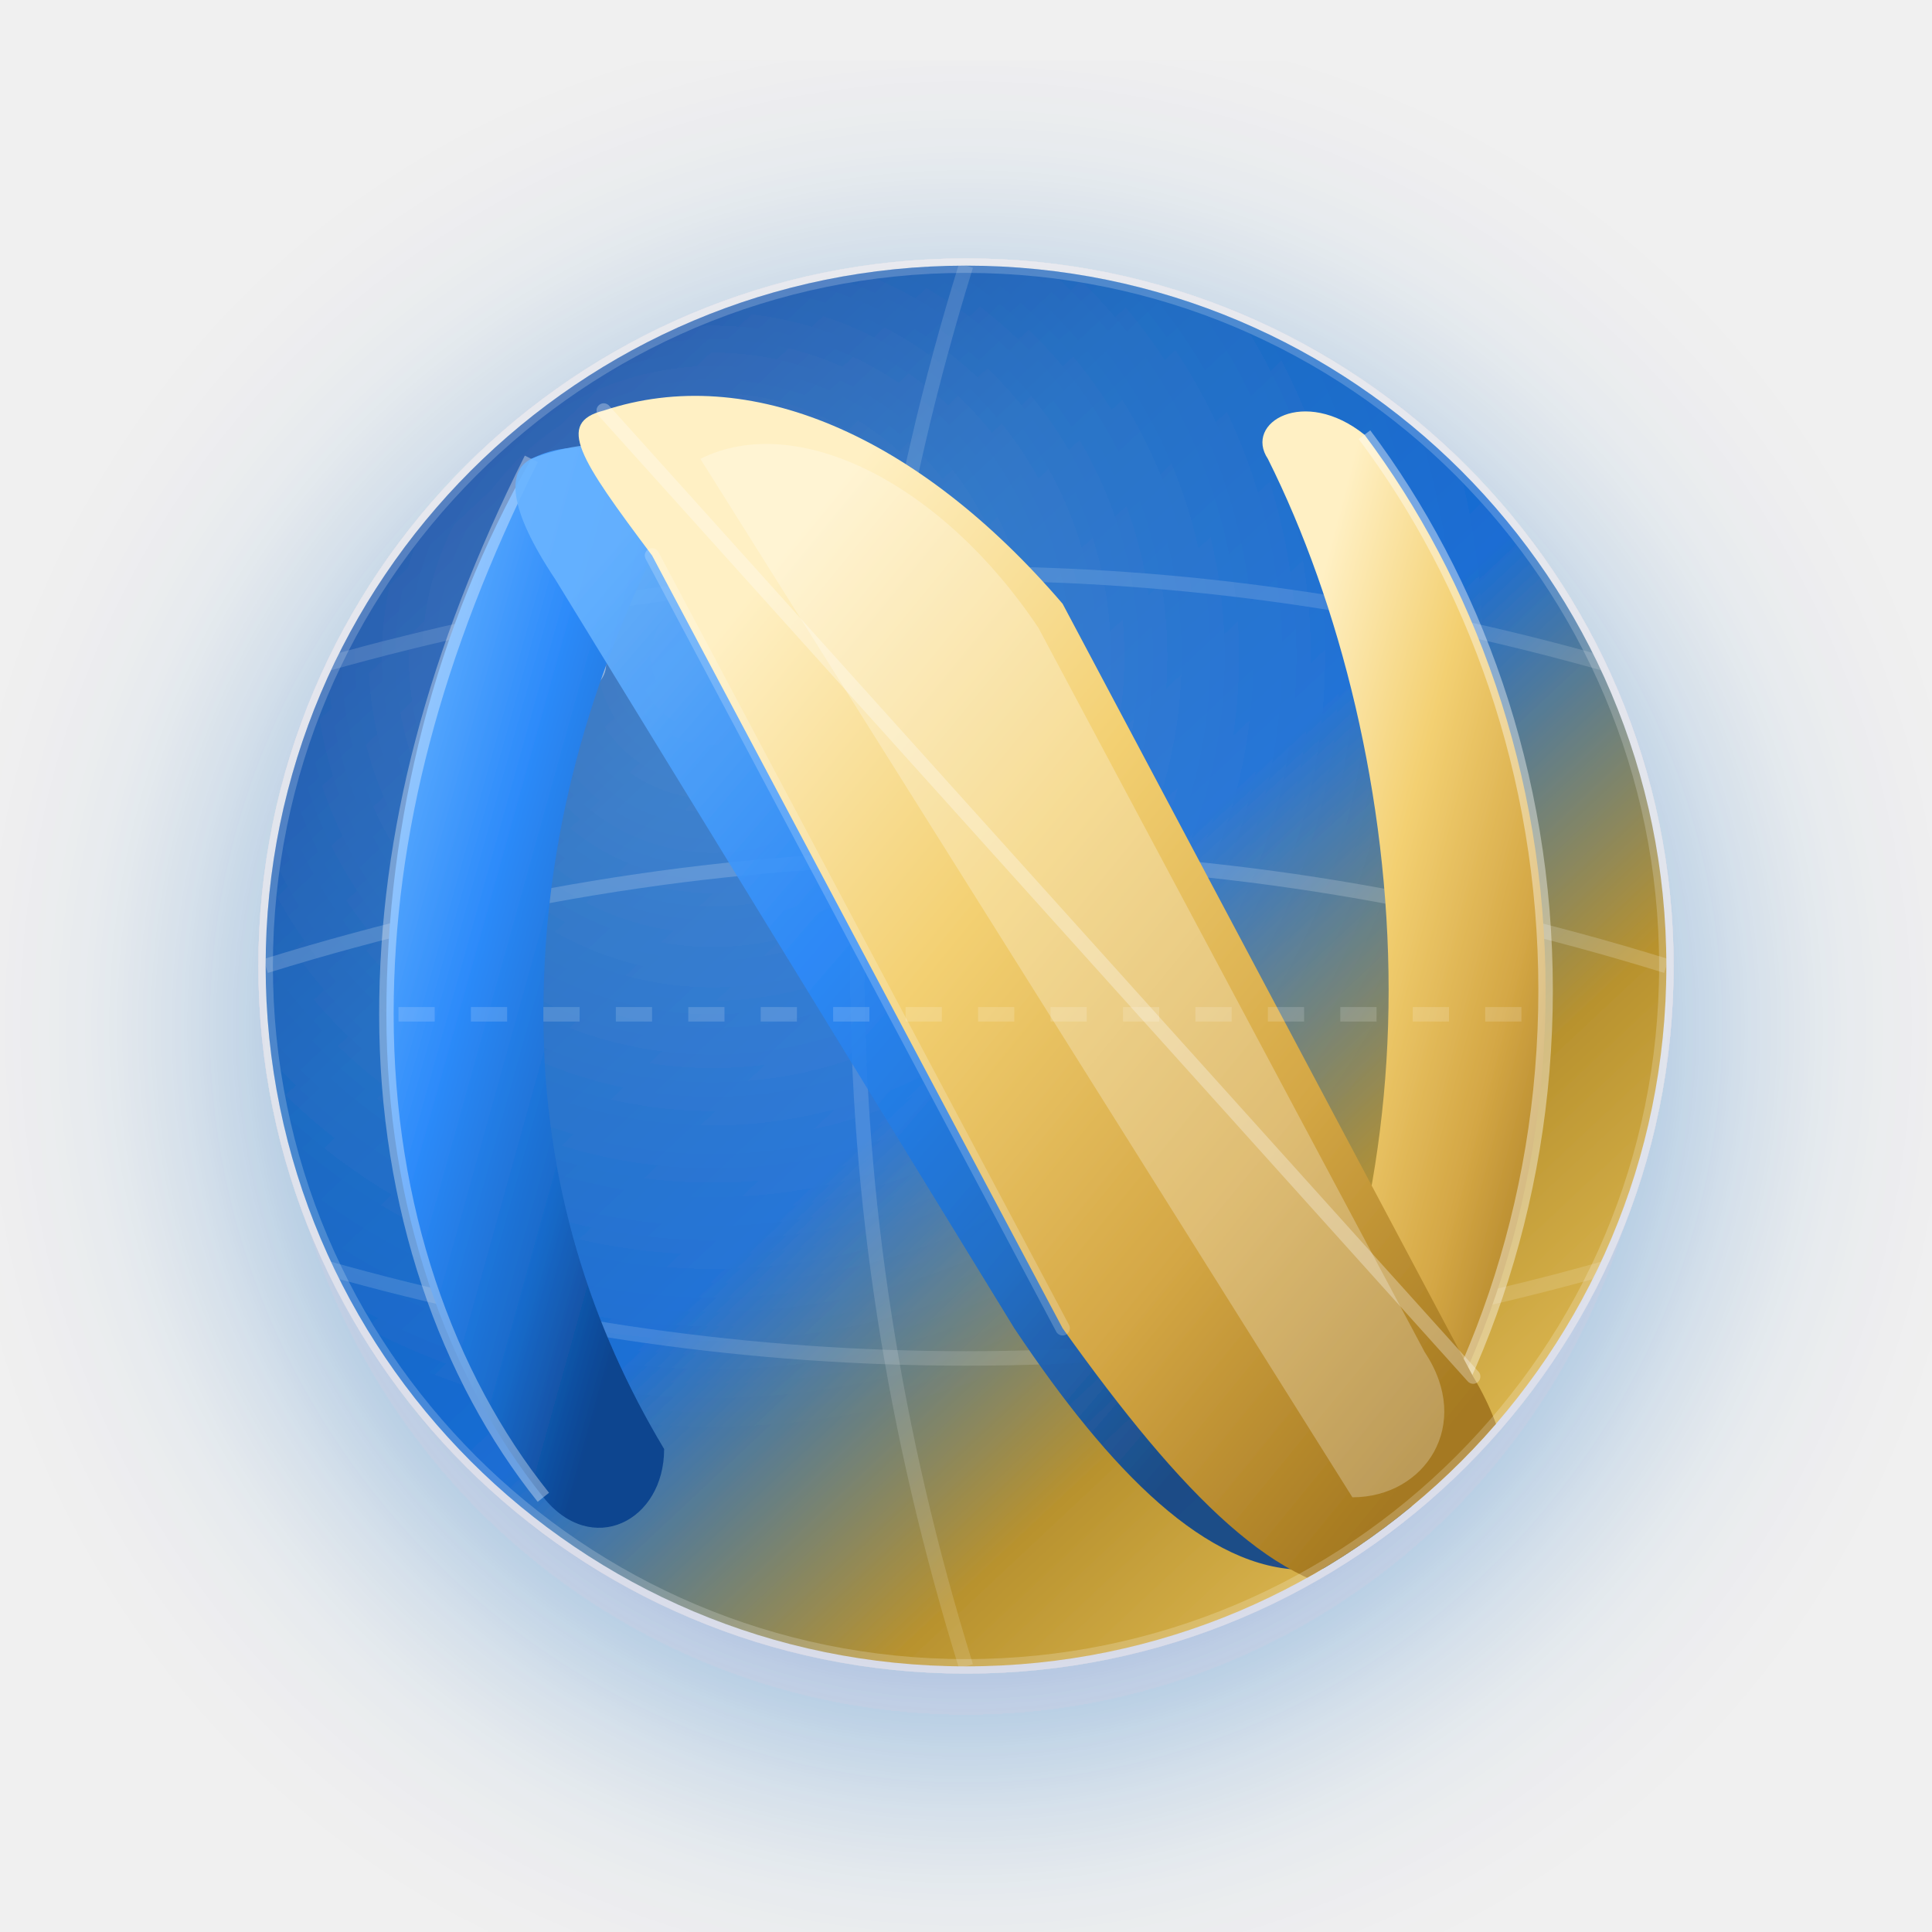
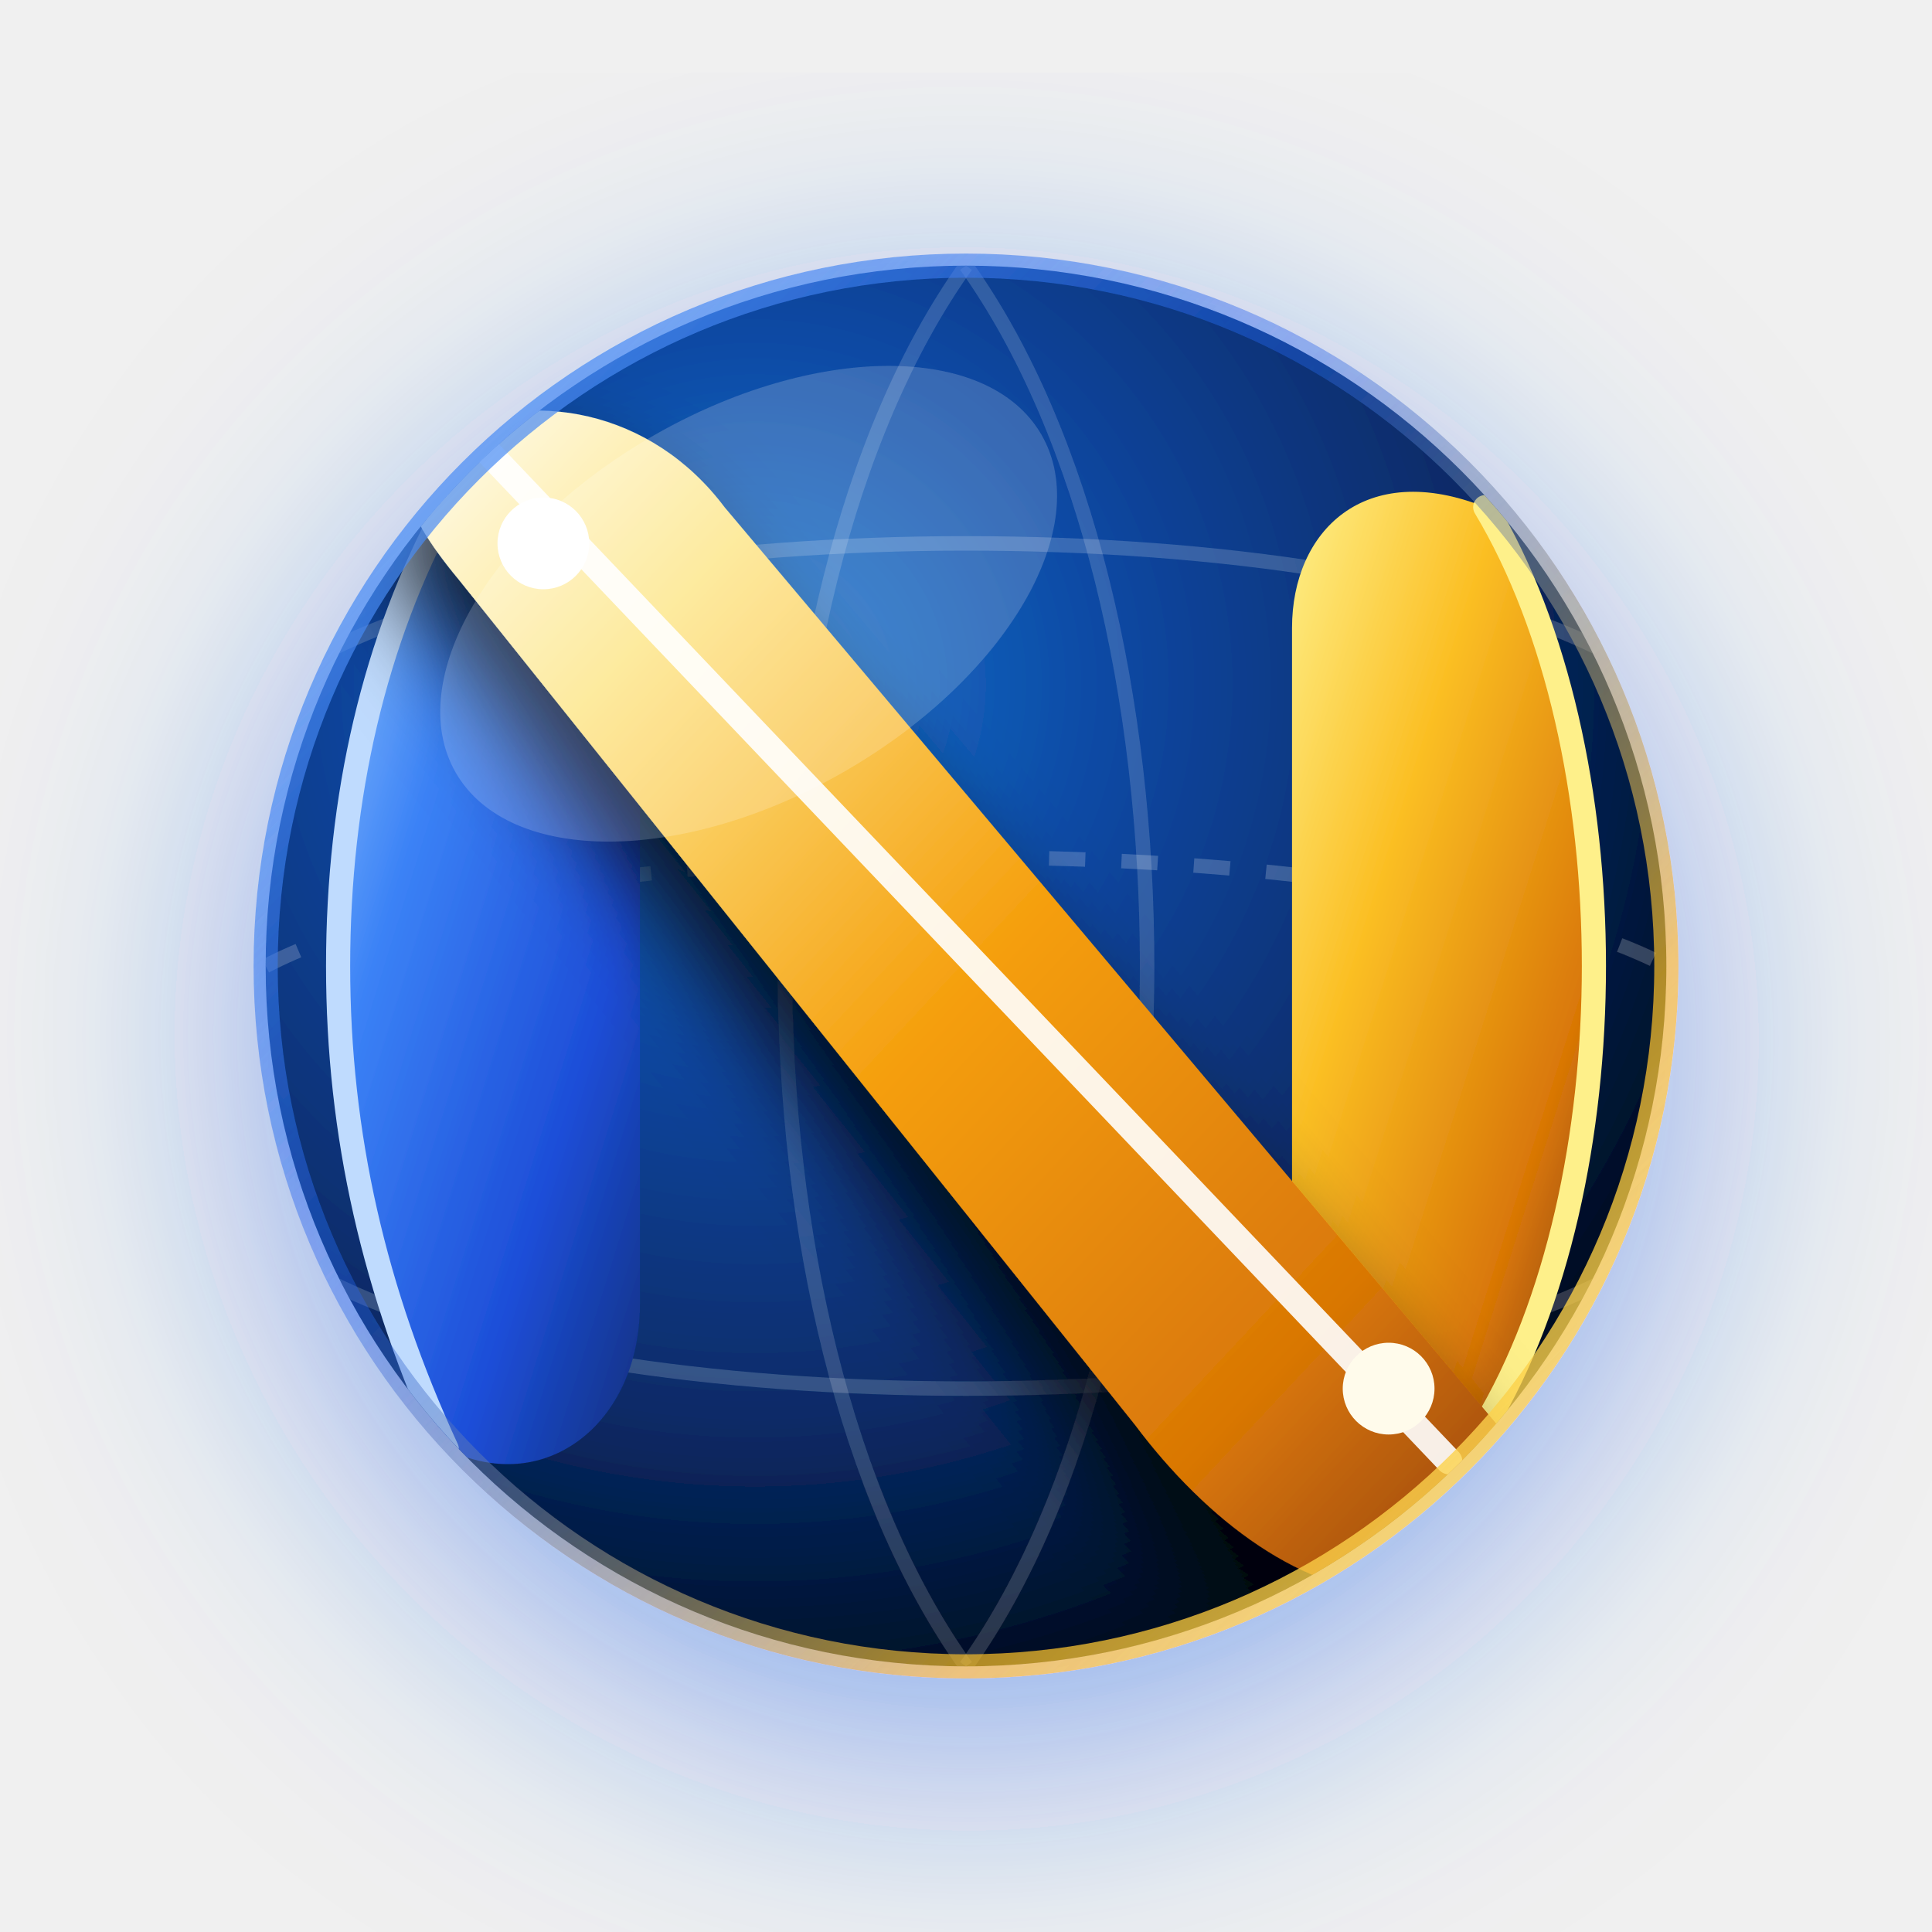
<svg xmlns="http://www.w3.org/2000/svg" viewBox="0 0 160 160" width="100%" height="100%" fill="none">
  <defs>
-     <linearGradient id="ed_sphere_grad" x1="15%" y1="10%" x2="90%" y2="90%">
-       <stop offset="0%" stop-color="#0d47a1" />
-       <stop offset="26%" stop-color="#1565c0" />
-       <stop offset="52%" stop-color="#1a6dd4" />
-       <stop offset="78%" stop-color="#b8922e" />
-       <stop offset="100%" stop-color="#e6c15a" />
+     <radialGradient id="em_dark_sphere_bg_grad" cx="35%" cy="30%" r="75%">
+       <stop offset="0%" stop-color="#1976D2" />
+       <stop offset="35%" stop-color="#0D47A1" />
+       <stop offset="70%" stop-color="#082A66" />
+       <stop offset="90%" stop-color="#031433" />
+       <stop offset="100%" stop-color="#010A1A" />
+     </radialGradient>
+     <linearGradient id="em_dark_sphere_rim_grad" x1="0%" y1="0%" x2="100%" y2="100%">
+       <stop offset="0%" stop-color="#60A5FA" stop-opacity="0.9" />
+       <stop offset="40%" stop-color="#2563EB" stop-opacity="0.4" />
+       <stop offset="75%" stop-color="#FBBF24" stop-opacity="0.7" />
+       <stop offset="100%" stop-color="#FEF08A" stop-opacity="0.95" />
    </linearGradient>
-     <radialGradient id="ed_highlight_grad" cx="32%" cy="28%" r="65%">
-       <stop offset="0%" stop-color="#FFFFFF" stop-opacity="0.22" />
-       <stop offset="45%" stop-color="#FFFFFF" stop-opacity="0.10" />
-       <stop offset="85%" stop-color="#FFFFFF" stop-opacity="0.0" />
-     </radialGradient>
-     <filter id="ed_shadow_filter" x="-30%" y="-30%" width="160%" height="160%">
-       <feDropShadow dx="0" dy="5" stdDeviation="12" flood-color="#1565c0" flood-opacity="0.45" />
+     <linearGradient id="em_dark_n_left_pillar_grad" x1="0%" y1="0%" x2="100%" y2="100%">
+       <stop offset="0%" stop-color="#93C5FD" />
+       <stop offset="30%" stop-color="#3B82F6" />
+       <stop offset="70%" stop-color="#1D4ED8" />
+       <stop offset="100%" stop-color="#0F2F7D" />
+     </linearGradient>
+     <linearGradient id="em_dark_n_diag_gold_grad" x1="0%" y1="0%" x2="100%" y2="100%">
+       <stop offset="0%" stop-color="#FFFDF5" />
+       <stop offset="20%" stop-color="#FDE68A" />
+       <stop offset="50%" stop-color="#F59E0B" />
+       <stop offset="80%" stop-color="#D97706" />
+       <stop offset="100%" stop-color="#92400E" />
+     </linearGradient>
+     <linearGradient id="em_dark_n_right_pillar_grad" x1="0%" y1="0%" x2="100%" y2="100%">
+       <stop offset="0%" stop-color="#FEF08A" />
+       <stop offset="35%" stop-color="#FBBF24" />
+       <stop offset="75%" stop-color="#D97706" />
+       <stop offset="100%" stop-color="#78350F" />
+     </linearGradient>
+     <filter id="em_dark_n_3d_shadow" x="-30%" y="-30%" width="160%" height="160%">
+       <feDropShadow dx="-2" dy="4" stdDeviation="4" flood-color="#000000" flood-opacity="0.8" />
    </filter>
-     <linearGradient id="ed_gold_ribbon" x1="20%" y1="15%" x2="90%" y2="90%">
-       <stop offset="0%" stop-color="#FFF0C4" />
-       <stop offset="35%" stop-color="#F3D072" />
-       <stop offset="70%" stop-color="#D4A745" />
-       <stop offset="100%" stop-color="#A57920" />
-     </linearGradient>
-     <linearGradient id="ed_blue_ribbon" x1="10%" y1="10%" x2="80%" y2="85%">
-       <stop offset="0%" stop-color="#69B4FF" />
-       <stop offset="40%" stop-color="#2D8BFA" />
-       <stop offset="75%" stop-color="#196BCB" />
-       <stop offset="100%" stop-color="#0C448F" />
-     </linearGradient>
-     <clipPath id="ed_clip">
+     <filter id="em_dark_sphere_outer_shadow" x="-40%" y="-40%" width="180%" height="180%">
+       <feDropShadow dx="0" dy="6" stdDeviation="12" flood-color="#2563EB" flood-opacity="0.5" />
+     </filter>
+     <clipPath id="em_dark_sphere_circle_clip">
      <circle cx="80" cy="80" r="58" />
    </clipPath>
  </defs>
-   <g id="noormexa-emblem-dark" filter="url(#ed_shadow_filter)">
-     <circle cx="80" cy="80" r="58" fill="url(#ed_sphere_grad)" />
-     <circle cx="80" cy="80" r="58" fill="url(#ed_highlight_grad)" />
-     <g clip-path="url(#ed_clip)">
-       <path d="M 22,80 Q 80,62 138,80" stroke="#FFFFFF" stroke-opacity="0.18" stroke-width="1.2" fill="none" />
-       <path d="M 27,55 Q 80,40 133,55" stroke="#FFFFFF" stroke-opacity="0.14" stroke-width="1.2" fill="none" />
-       <path d="M 27,105 Q 80,120 133,105" stroke="#FFFFFF" stroke-opacity="0.14" stroke-width="1.2" fill="none" />
-       <path d="M 80,22 Q 62,80 80,138" stroke="#FFFFFF" stroke-opacity="0.14" stroke-width="1.2" fill="none" />
-       <circle cx="48" cy="55" r="2.2" fill="#FFFFFF" fill-opacity="0.45" />
-       <circle cx="112" cy="105" r="2.2" fill="#FFFFFF" fill-opacity="0.45" />
-       <circle cx="80" cy="80" r="2.8" fill="#FFFFFF" fill-opacity="0.5" />
-       <path d="M 44,38             C 36,52 32,68 32,84             C 32,100 37,114 45,124             C 49,129 55,126 55,120             C 49,110 45,98 45,84             C 45,69 49,56 55,44             C 56,40 50,35 44,38 Z" fill="url(#ed_blue_ribbon)" />
-       <path d="M 44,38 C 36,54 32,69 32,84 C 32,100 37,114 45,124" stroke="#FFFFFF" stroke-opacity="0.35" stroke-width="1.2" fill="none" />
-       <path d="M 105,38             C 111,50 115,66 115,82             C 115,98 111,112 105,124             C 103,128 108,132 113,128             C 122,116 128,100 128,82             C 128,64 122,48 113,36             C 108,32 103,35 105,38 Z" fill="url(#ed_gold_ribbon)" />
-       <path d="M 113,36 C 122,48 128,64 128,82 C 128,100 122,116 113,128" stroke="#FFFFFF" stroke-opacity="0.4" stroke-width="1.2" fill="none" />
-       <path d="M 44,38             C 54,34 66,40 76,52             L 115,116             C 120,124 116,130 108,130             C 100,130 92,122 84,110             L 46,48             C 42,42 42,39 44,38 Z" fill="url(#ed_blue_ribbon)" opacity="0.9" />
-       <path d="M 50,34             C 62,30 76,36 88,50             L 122,114             C 128,124 124,132 114,132             C 106,132 98,124 88,110             L 54,46             C 48,38 46,35 50,34 Z" fill="url(#ed_gold_ribbon)" />
-       <path d="M 50,34 L 122,114" stroke="#FFFFFF" stroke-opacity="0.3" stroke-width="1.2" stroke-linecap="round" fill="none" />
-       <path d="M 54,46 L 88,110" stroke="#FFFFFF" stroke-opacity="0.2" stroke-width="1.2" stroke-linecap="round" fill="none" />
-       <path d="M 33,84 L 127,84" stroke="#FFFFFF" stroke-opacity="0.16" stroke-width="1.2" stroke-dasharray="3 3" fill="none" />
-       <path d="M 58,38 C 66,34 78,40 86,52 L 118,112 C 122,118 118,124 112,124 L 58,38 Z" fill="#FFFFFF" fill-opacity="0.25" />
+   <g id="noormexa-emblem-dark-svg" filter="url(#em_dark_sphere_outer_shadow)">
+     <circle cx="80" cy="80" r="58" fill="url(#em_dark_sphere_bg_grad)" />
+     <g clip-path="url(#em_dark_sphere_circle_clip)">
+       <path d="M 22,80 C 45,68 115,68 138,80" stroke="#FFFFFF" stroke-opacity="0.2" stroke-width="1.2" stroke-dasharray="3 3" fill="none" />
+       <path d="M 27,54 C 50,42 110,42 133,54" stroke="#FFFFFF" stroke-opacity="0.18" stroke-width="1.2" fill="none" />
+       <path d="M 27,106 C 50,118 110,118 133,106" stroke="#FFFFFF" stroke-opacity="0.18" stroke-width="1.2" fill="none" />
+       <path d="M 80,22 C 60,50 60,110 80,138" stroke="#FFFFFF" stroke-opacity="0.16" stroke-width="1.2" fill="none" />
+       <path d="M 80,22 C 100,50 100,110 80,138" stroke="#FFFFFF" stroke-opacity="0.16" stroke-width="1.2" fill="none" />
+       <circle cx="48" cy="54" r="2.8" fill="#93C5FD" fill-opacity="0.95" />
+       <circle cx="112" cy="106" r="2.8" fill="#FDE68A" fill-opacity="0.95" />
+       <circle cx="34" cy="80" r="2.2" fill="#FFFFFF" fill-opacity="0.7" />
+       <circle cx="126" cy="80" r="2.2" fill="#FFFFFF" fill-opacity="0.7" />
+       <path d="M 37,42             C 47,38 53,44 53,52             L 53,108             C 53,118 45,124 37,120             C 31,108 28,94 28,80             C 28,66 31,52 37,42 Z" fill="url(#em_dark_n_left_pillar_grad)" />
+       <path d="M 37,42 C 31,53 28,66 28,80 C 28,94 31,107 37,120" stroke="#BFDBFE" stroke-width="2" stroke-linecap="round" fill="none" />
+       <path d="M 123,42             C 129,52 132,66 132,80             C 132,94 129,108 123,118             C 115,122 107,116 107,108             L 107,52             C 107,44 113,38 123,42 Z" fill="url(#em_dark_n_right_pillar_grad)" />
+       <path d="M 123,42 C 129,52 132,66 132,80 C 132,94 129,108 123,118" stroke="#FEF08A" stroke-width="2" stroke-linecap="round" fill="none" />
+       <path d="M 36,36             C 44,32 54,34 60,42             L 124,118             C 128,124 124,132 116,132             C 108,132 100,126 94,118             L 38,48             C 33,42 32,38 36,36 Z" fill="url(#em_dark_n_diag_gold_grad)" filter="url(#em_dark_n_3d_shadow)" />
+       <path d="M 40,37 L 120,121" stroke="#FFFFFF" stroke-width="2.2" stroke-linecap="round" stroke-opacity="0.9" fill="none" />
+       <circle cx="45" cy="45" r="3.8" fill="#FFFFFF" fill-opacity="1" />
+       <circle cx="115" cy="115" r="3.8" fill="#FFFBEB" fill-opacity="1" />
+       <ellipse cx="62" cy="50" rx="28" ry="16" transform="rotate(-30 62 50)" fill="#FFFFFF" fill-opacity="0.18" />
    </g>
-     <circle cx="80" cy="80" r="58" stroke="#FFFFFF" stroke-opacity="0.2" stroke-width="1.2" fill="none" />
+     <circle cx="80" cy="80" r="58" stroke="url(#em_dark_sphere_rim_grad)" stroke-width="2" fill="none" />
  </g>
</svg>
